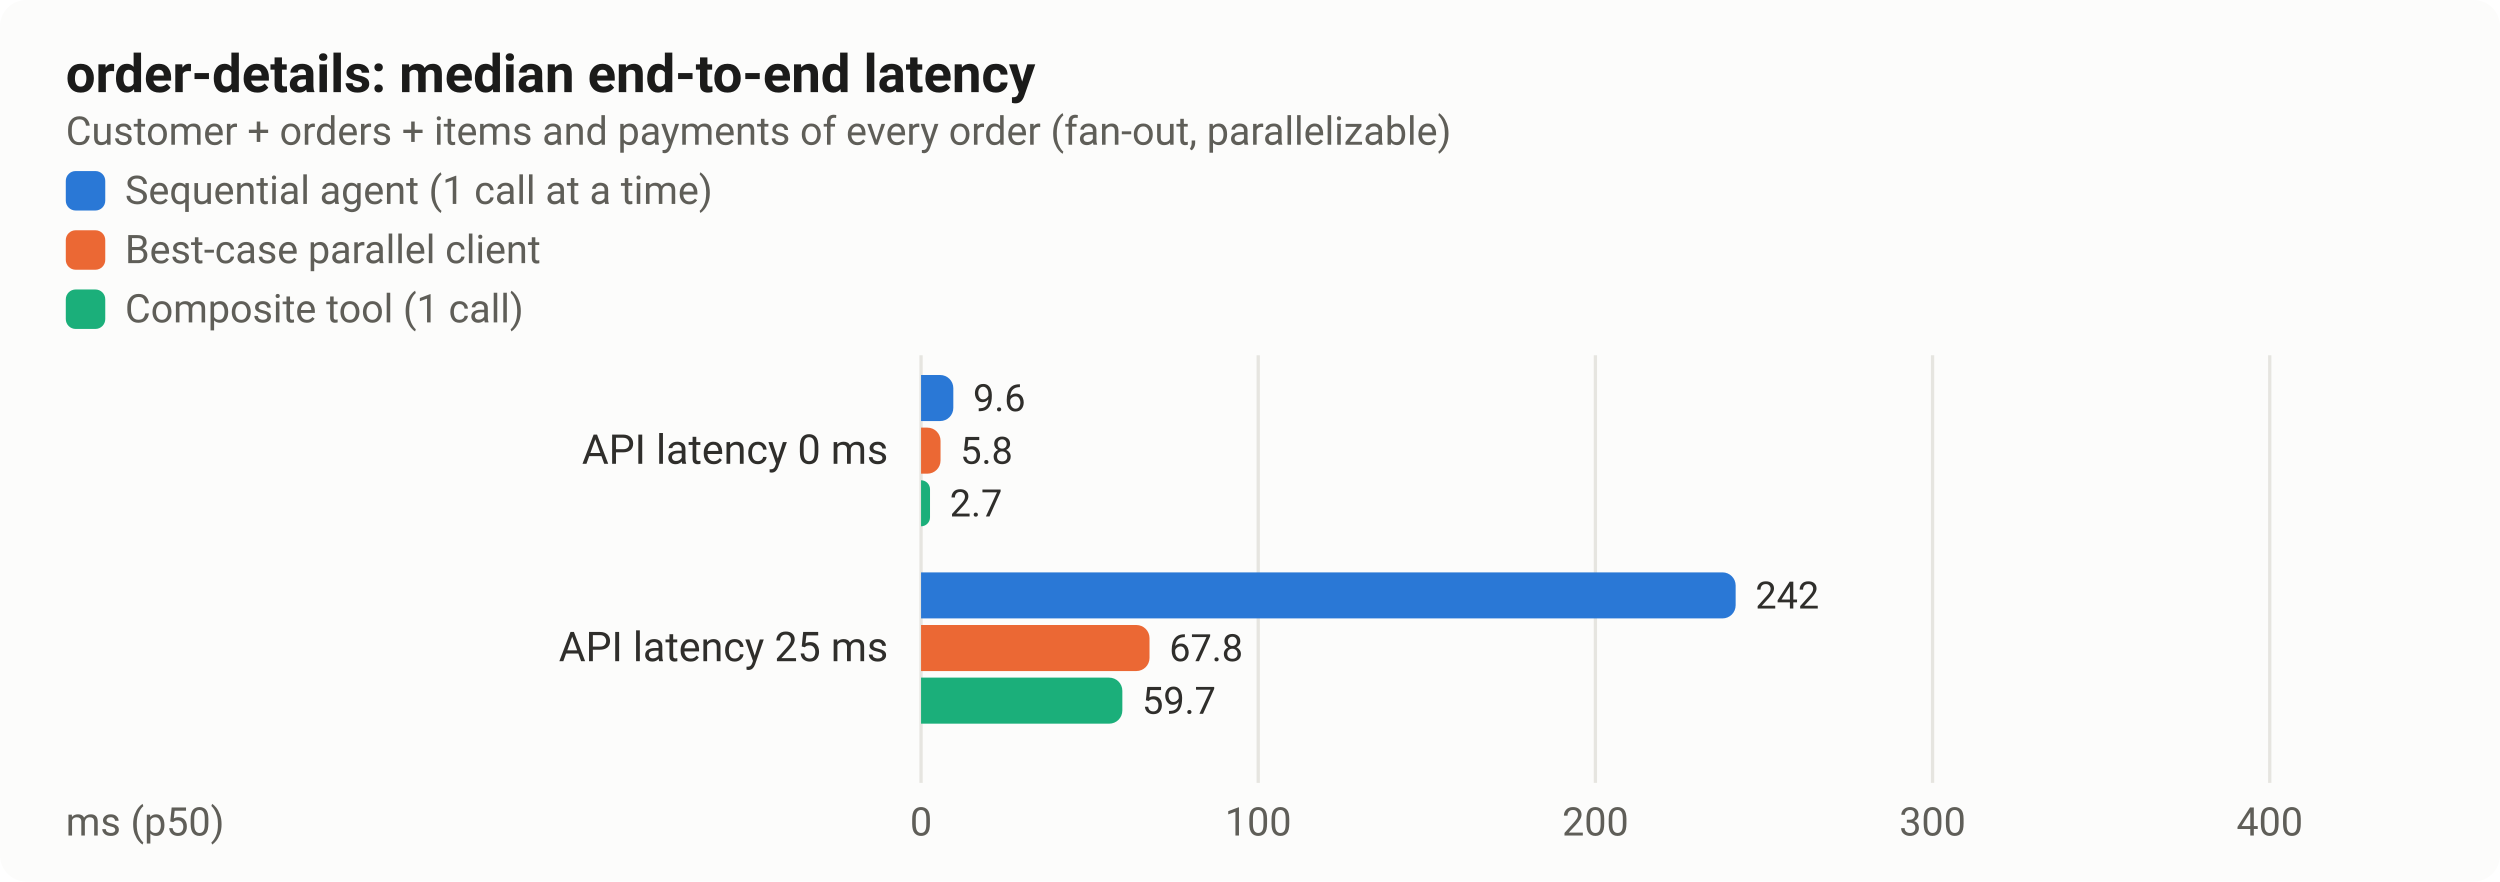
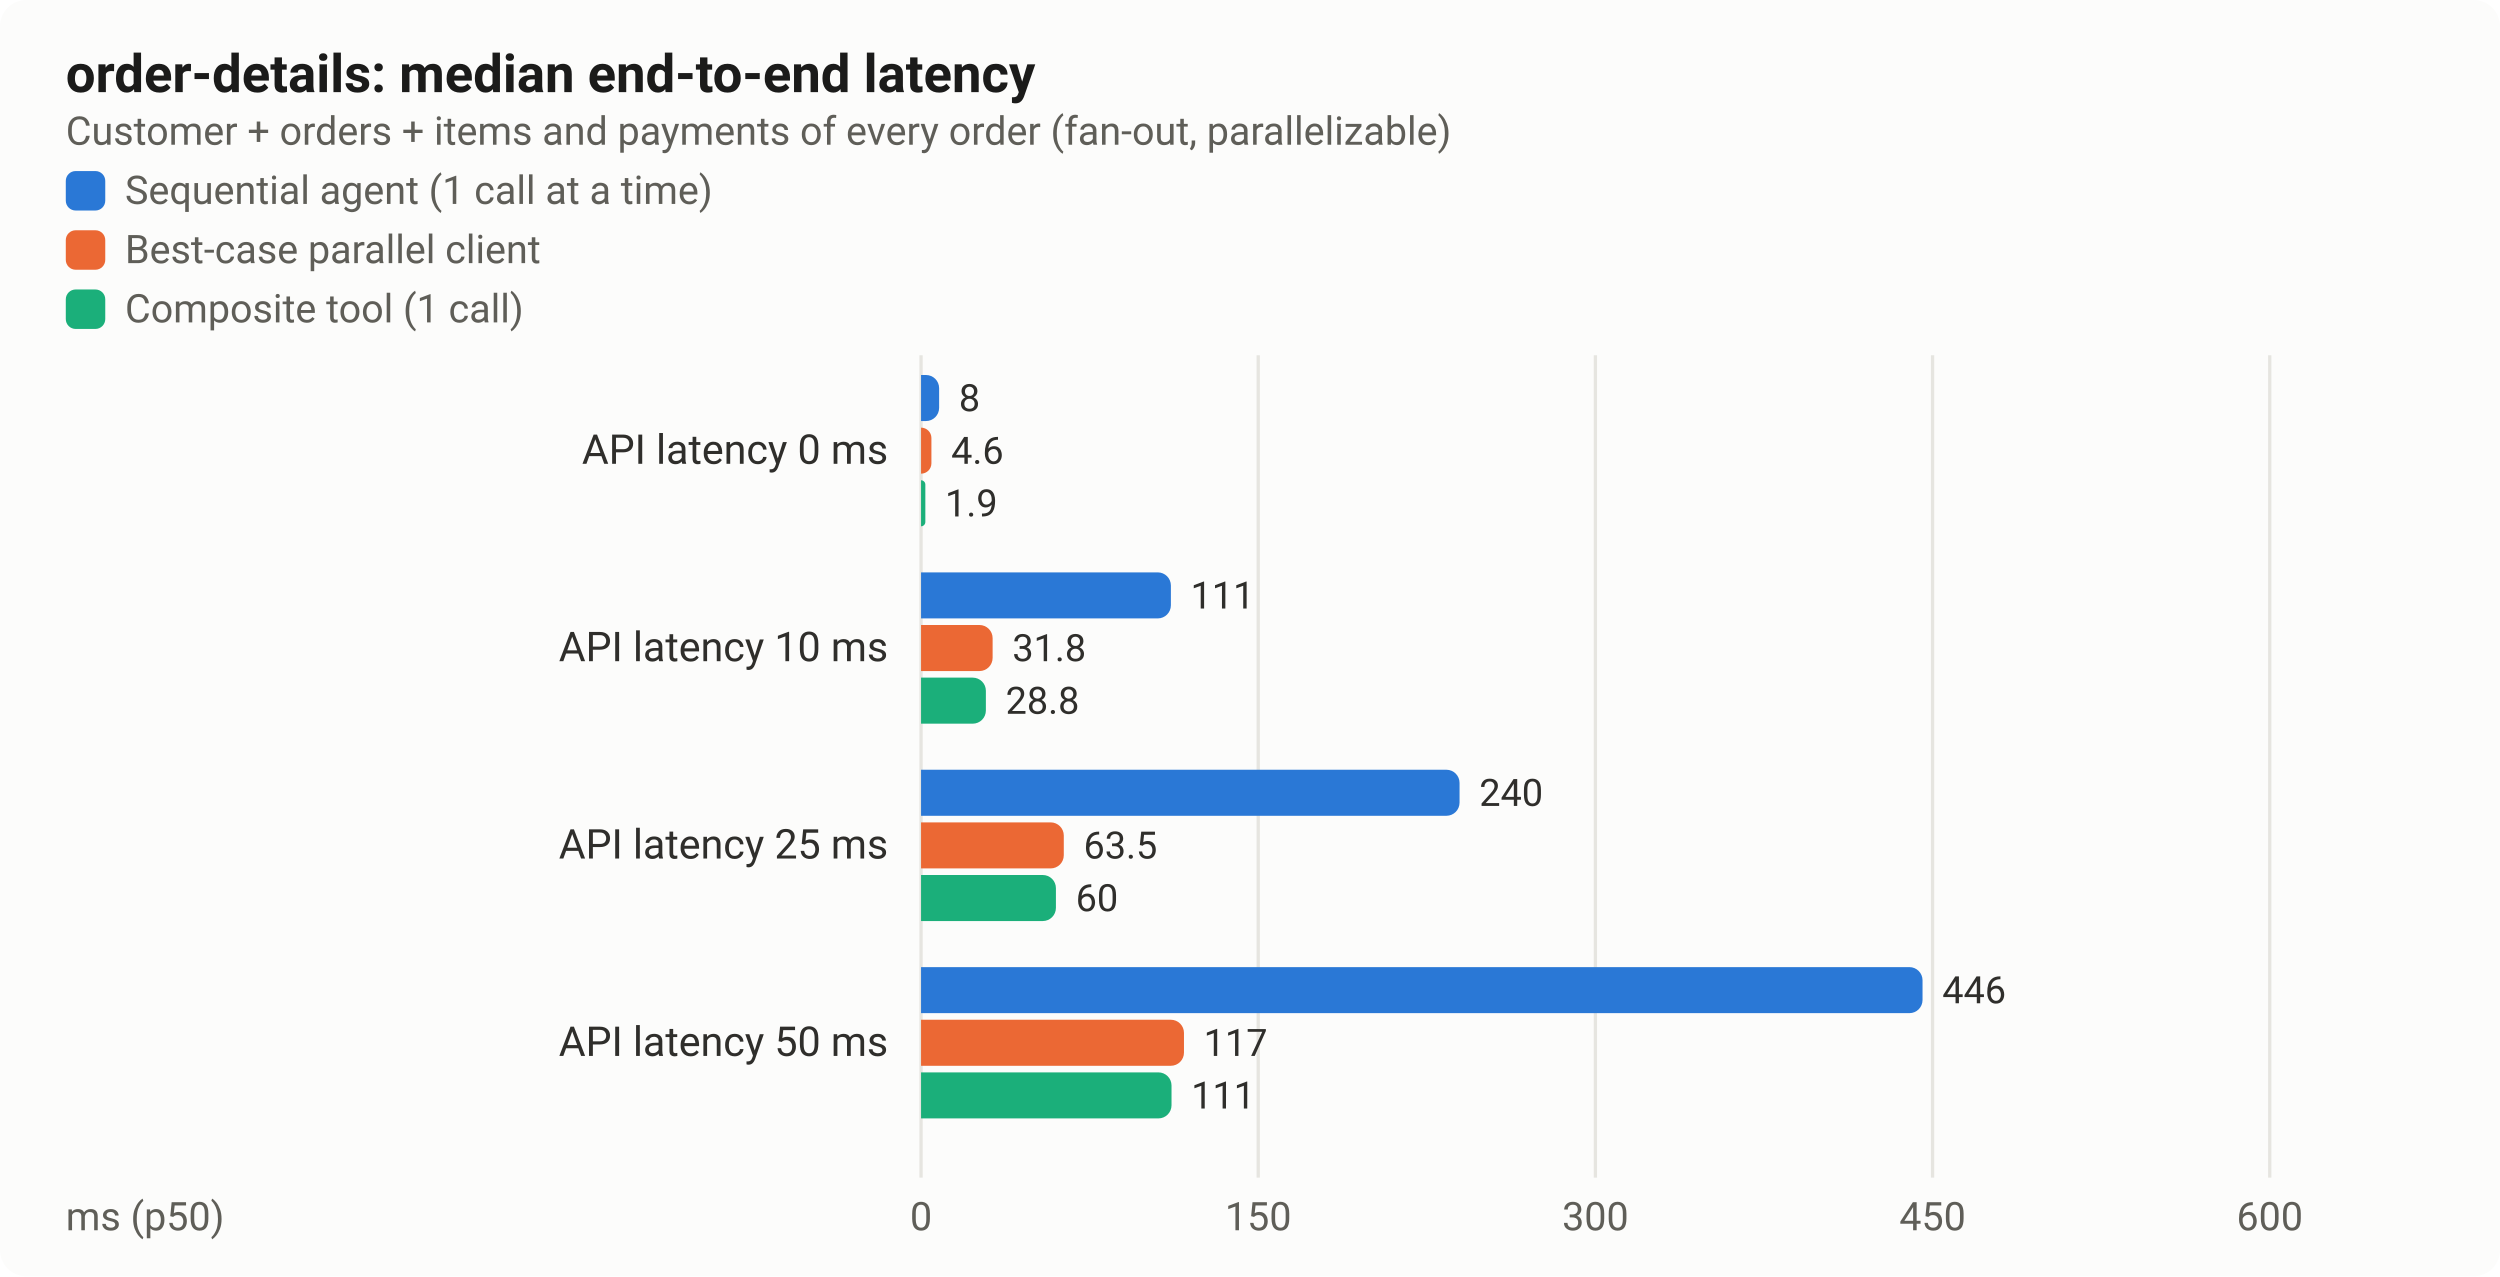
- <svg xmlns="http://www.w3.org/2000/svg" viewBox="0 0 760 268" width="760" height="268" role="img" aria-labelledby="t d" font-family="system-ui, -apple-system, Segoe UI, Roboto, sans-serif">
+ <svg xmlns="http://www.w3.org/2000/svg" viewBox="0 0 760 388" width="760" height="388" role="img" aria-labelledby="t d" font-family="system-ui, -apple-system, Segoe UI, Roboto, sans-serif">
  <style>
  .bg{fill:#fcfcfb}.ttl{fill:#1b1b1a;font-size:16px;font-weight:600}.sub,.tick,.leg{fill:#5f5e58;font-size:12px}.lbl{fill:#2f2e2b;font-size:12.5px}.val{fill:#2f2e2b;font-size:11.5px;font-variant-numeric:tabular-nums}
  .grid{stroke:#e6e5e0;stroke-width:1}.s1{fill:#2a78d6}.s2{fill:#eb6834}.s3{fill:#1baf7a}
  @media (prefers-color-scheme: dark){.bg{fill:#1a1a19}.ttl{fill:#f0efec}.sub,.tick,.leg{fill:#a9a89f}.lbl,.val{fill:#d9d8d0}.grid{stroke:#33332f}.s1{fill:#3987e5}.s2{fill:#d95926}.s3{fill:#199e70}}
</style>
  <rect class="bg" width="100%" height="100%" rx="8" />
  <text class="ttl" x="20" y="28">order-details: median end-to-end latency</text>
  <text class="sub" x="20" y="44">Customer + orders + items and payments of every order (fan-out, parallelizable)</text>
  <rect class="s1" x="20" y="52" width="12" height="12" rx="3" />
  <text class="leg" x="38" y="62">Sequential agent (1 call at a time)</text>
  <rect class="s2" x="20" y="70" width="12" height="12" rx="3" />
  <text class="leg" x="38" y="80">Best-case parallel client</text>
  <rect class="s3" x="20" y="88" width="12" height="12" rx="3" />
  <text class="leg" x="38" y="98">Composite tool (1 call)</text>
-   <line class="grid" x1="280" x2="280" y1="108" y2="238" />
-   <text class="tick" x="280" y="254" text-anchor="middle">0</text>
-   <line class="grid" x1="382.5" x2="382.5" y1="108" y2="238" />
-   <text class="tick" x="382.5" y="254" text-anchor="middle">100</text>
-   <line class="grid" x1="485" x2="485" y1="108" y2="238" />
-   <text class="tick" x="485" y="254" text-anchor="middle">200</text>
-   <line class="grid" x1="587.5" x2="587.5" y1="108" y2="238" />
-   <text class="tick" x="587.5" y="254" text-anchor="middle">300</text>
-   <line class="grid" x1="690" x2="690" y1="108" y2="238" />
-   <text class="tick" x="690" y="254" text-anchor="middle">400</text>
+   <line class="grid" x1="280" x2="280" y1="108" y2="358" />
+   <text class="tick" x="280" y="374" text-anchor="middle">0</text>
+   <line class="grid" x1="382.5" x2="382.5" y1="108" y2="358" />
+   <text class="tick" x="382.5" y="374" text-anchor="middle">150</text>
+   <line class="grid" x1="485" x2="485" y1="108" y2="358" />
+   <text class="tick" x="485" y="374" text-anchor="middle">300</text>
+   <line class="grid" x1="587.5" x2="587.5" y1="108" y2="358" />
+   <text class="tick" x="587.5" y="374" text-anchor="middle">450</text>
+   <line class="grid" x1="690" x2="690" y1="108" y2="358" />
+   <text class="tick" x="690" y="374" text-anchor="middle">600</text>
  <text class="lbl" x="270" y="141" text-anchor="end">API latency 0 ms</text>
-   <path class="s1" d="M280,114 h5.809 a4,4 0 0 1 4,4 v6 a4,4 0 0 1 -4,4 h-5.809 z" />
-   <text class="val" x="295.809" y="125">9.6</text>
-   <path class="s2" d="M280,130 h1.925 a4,4 0 0 1 4,4 v6 a4,4 0 0 1 -4,4 h-1.925 z" />
-   <text class="val" x="291.925" y="141">5.8</text>
-   <path class="s3" d="M280,146 h0 a2.726,2.726 0 0 1 2.726,2.726 v8.547 a2.726,2.726 0 0 1 -2.726,2.726 h-0 z" />
-   <text class="val" x="288.726" y="157">2.7</text>
-   <text class="lbl" x="270" y="201" text-anchor="end">API latency 25 ms</text>
-   <path class="s1" d="M280,174 h243.64 a4,4 0 0 1 4,4 v6 a4,4 0 0 1 -4,4 h-243.64 z" />
-   <text class="val" x="533.64" y="185">242</text>
-   <path class="s2" d="M280,190 h65.454 a4,4 0 0 1 4,4 v6 a4,4 0 0 1 -4,4 h-65.454 z" />
-   <text class="val" x="355.454" y="201">67.8</text>
-   <path class="s3" d="M280,206 h57.192 a4,4 0 0 1 4,4 v6 a4,4 0 0 1 -4,4 h-57.192 z" />
-   <text class="val" x="347.192" y="217">59.7</text>
-   <text class="tick" x="20" y="254">ms (p50)</text>
+   <path class="s1" d="M280,114 h1.494 a4,4 0 0 1 4,4 v6 a4,4 0 0 1 -4,4 h-1.494 z" />
+   <text class="val" x="291.494" y="125">8</text>
+   <path class="s2" d="M280,130 h0 a3.15,3.15 0 0 1 3.15,3.15 v7.7 a3.15,3.15 0 0 1 -3.15,3.15 h-0 z" />
+   <text class="val" x="289.15" y="141">4.6</text>
+   <path class="s3" d="M280,146 h0 a1.305,1.305 0 0 1 1.305,1.305 v11.39 a1.305,1.305 0 0 1 -1.305,1.305 h-0 z" />
+   <text class="val" x="287.305" y="157">1.9</text>
+   <text class="lbl" x="270" y="201" text-anchor="end">API latency 10 ms</text>
+   <path class="s1" d="M280,174 h71.952 a4,4 0 0 1 4,4 v6 a4,4 0 0 1 -4,4 h-71.952 z" />
+   <text class="val" x="361.952" y="185">111</text>
+   <path class="s2" d="M280,190 h17.757 a4,4 0 0 1 4,4 v6 a4,4 0 0 1 -4,4 h-17.757 z" />
+   <text class="val" x="307.757" y="201">31.8</text>
+   <path class="s3" d="M280,206 h15.707 a4,4 0 0 1 4,4 v6 a4,4 0 0 1 -4,4 h-15.707 z" />
+   <text class="val" x="305.707" y="217">28.8</text>
+   <text class="lbl" x="270" y="261" text-anchor="end">API latency 25 ms</text>
+   <path class="s1" d="M280,234 h159.706 a4,4 0 0 1 4,4 v6 a4,4 0 0 1 -4,4 h-159.706 z" />
+   <text class="val" x="449.706" y="245">240</text>
+   <path class="s2" d="M280,250 h39.392 a4,4 0 0 1 4,4 v6 a4,4 0 0 1 -4,4 h-39.392 z" />
+   <text class="val" x="329.392" y="261">63.5</text>
+   <path class="s3" d="M280,266 h37 a4,4 0 0 1 4,4 v6 a4,4 0 0 1 -4,4 h-37 z" />
+   <text class="val" x="327" y="277">60</text>
+   <text class="lbl" x="270" y="321" text-anchor="end">API latency 50 ms</text>
+   <path class="s1" d="M280,294 h300.452 a4,4 0 0 1 4,4 v6 a4,4 0 0 1 -4,4 h-300.452 z" />
+   <text class="val" x="590.452" y="305">446</text>
+   <path class="s2" d="M280,310 h75.929 a4,4 0 0 1 4,4 v6 a4,4 0 0 1 -4,4 h-75.929 z" />
+   <text class="val" x="365.929" y="321">117</text>
+   <path class="s3" d="M280,326 h72.144 a4,4 0 0 1 4,4 v6 a4,4 0 0 1 -4,4 h-72.144 z" />
+   <text class="val" x="362.144" y="337">111</text>
+   <text class="tick" x="20" y="374">ms (p50)</text>
</svg>
